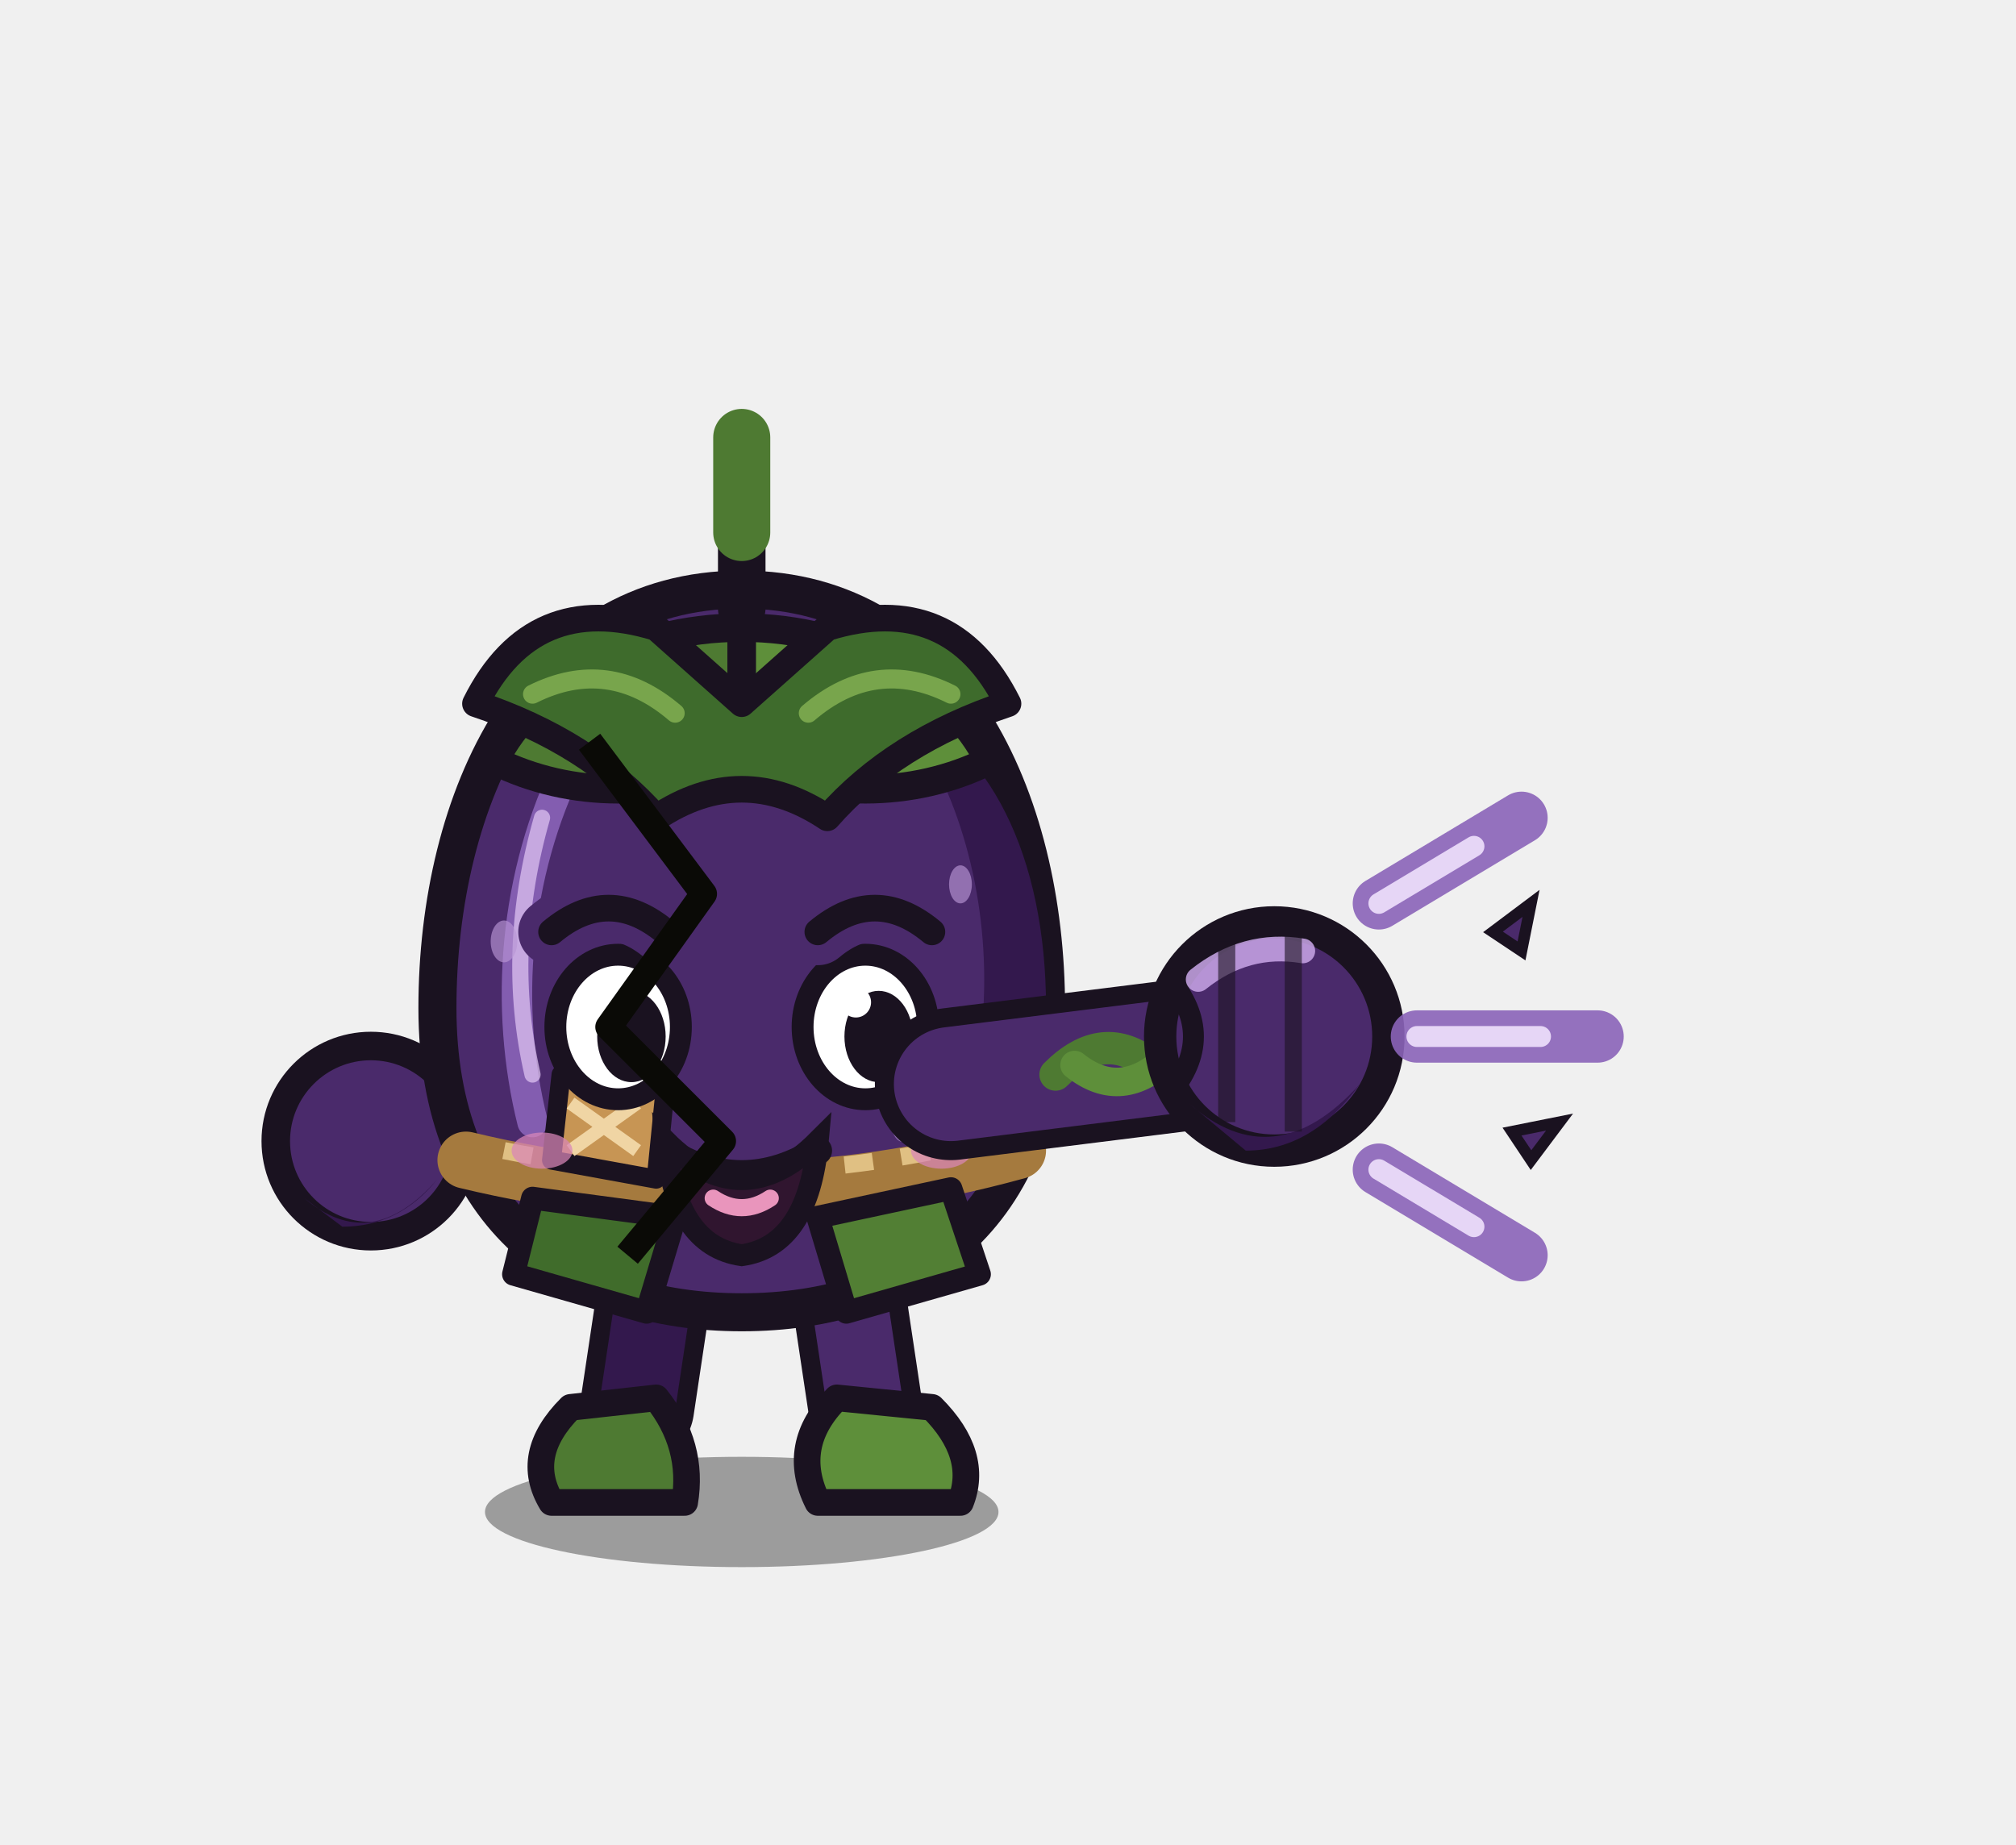
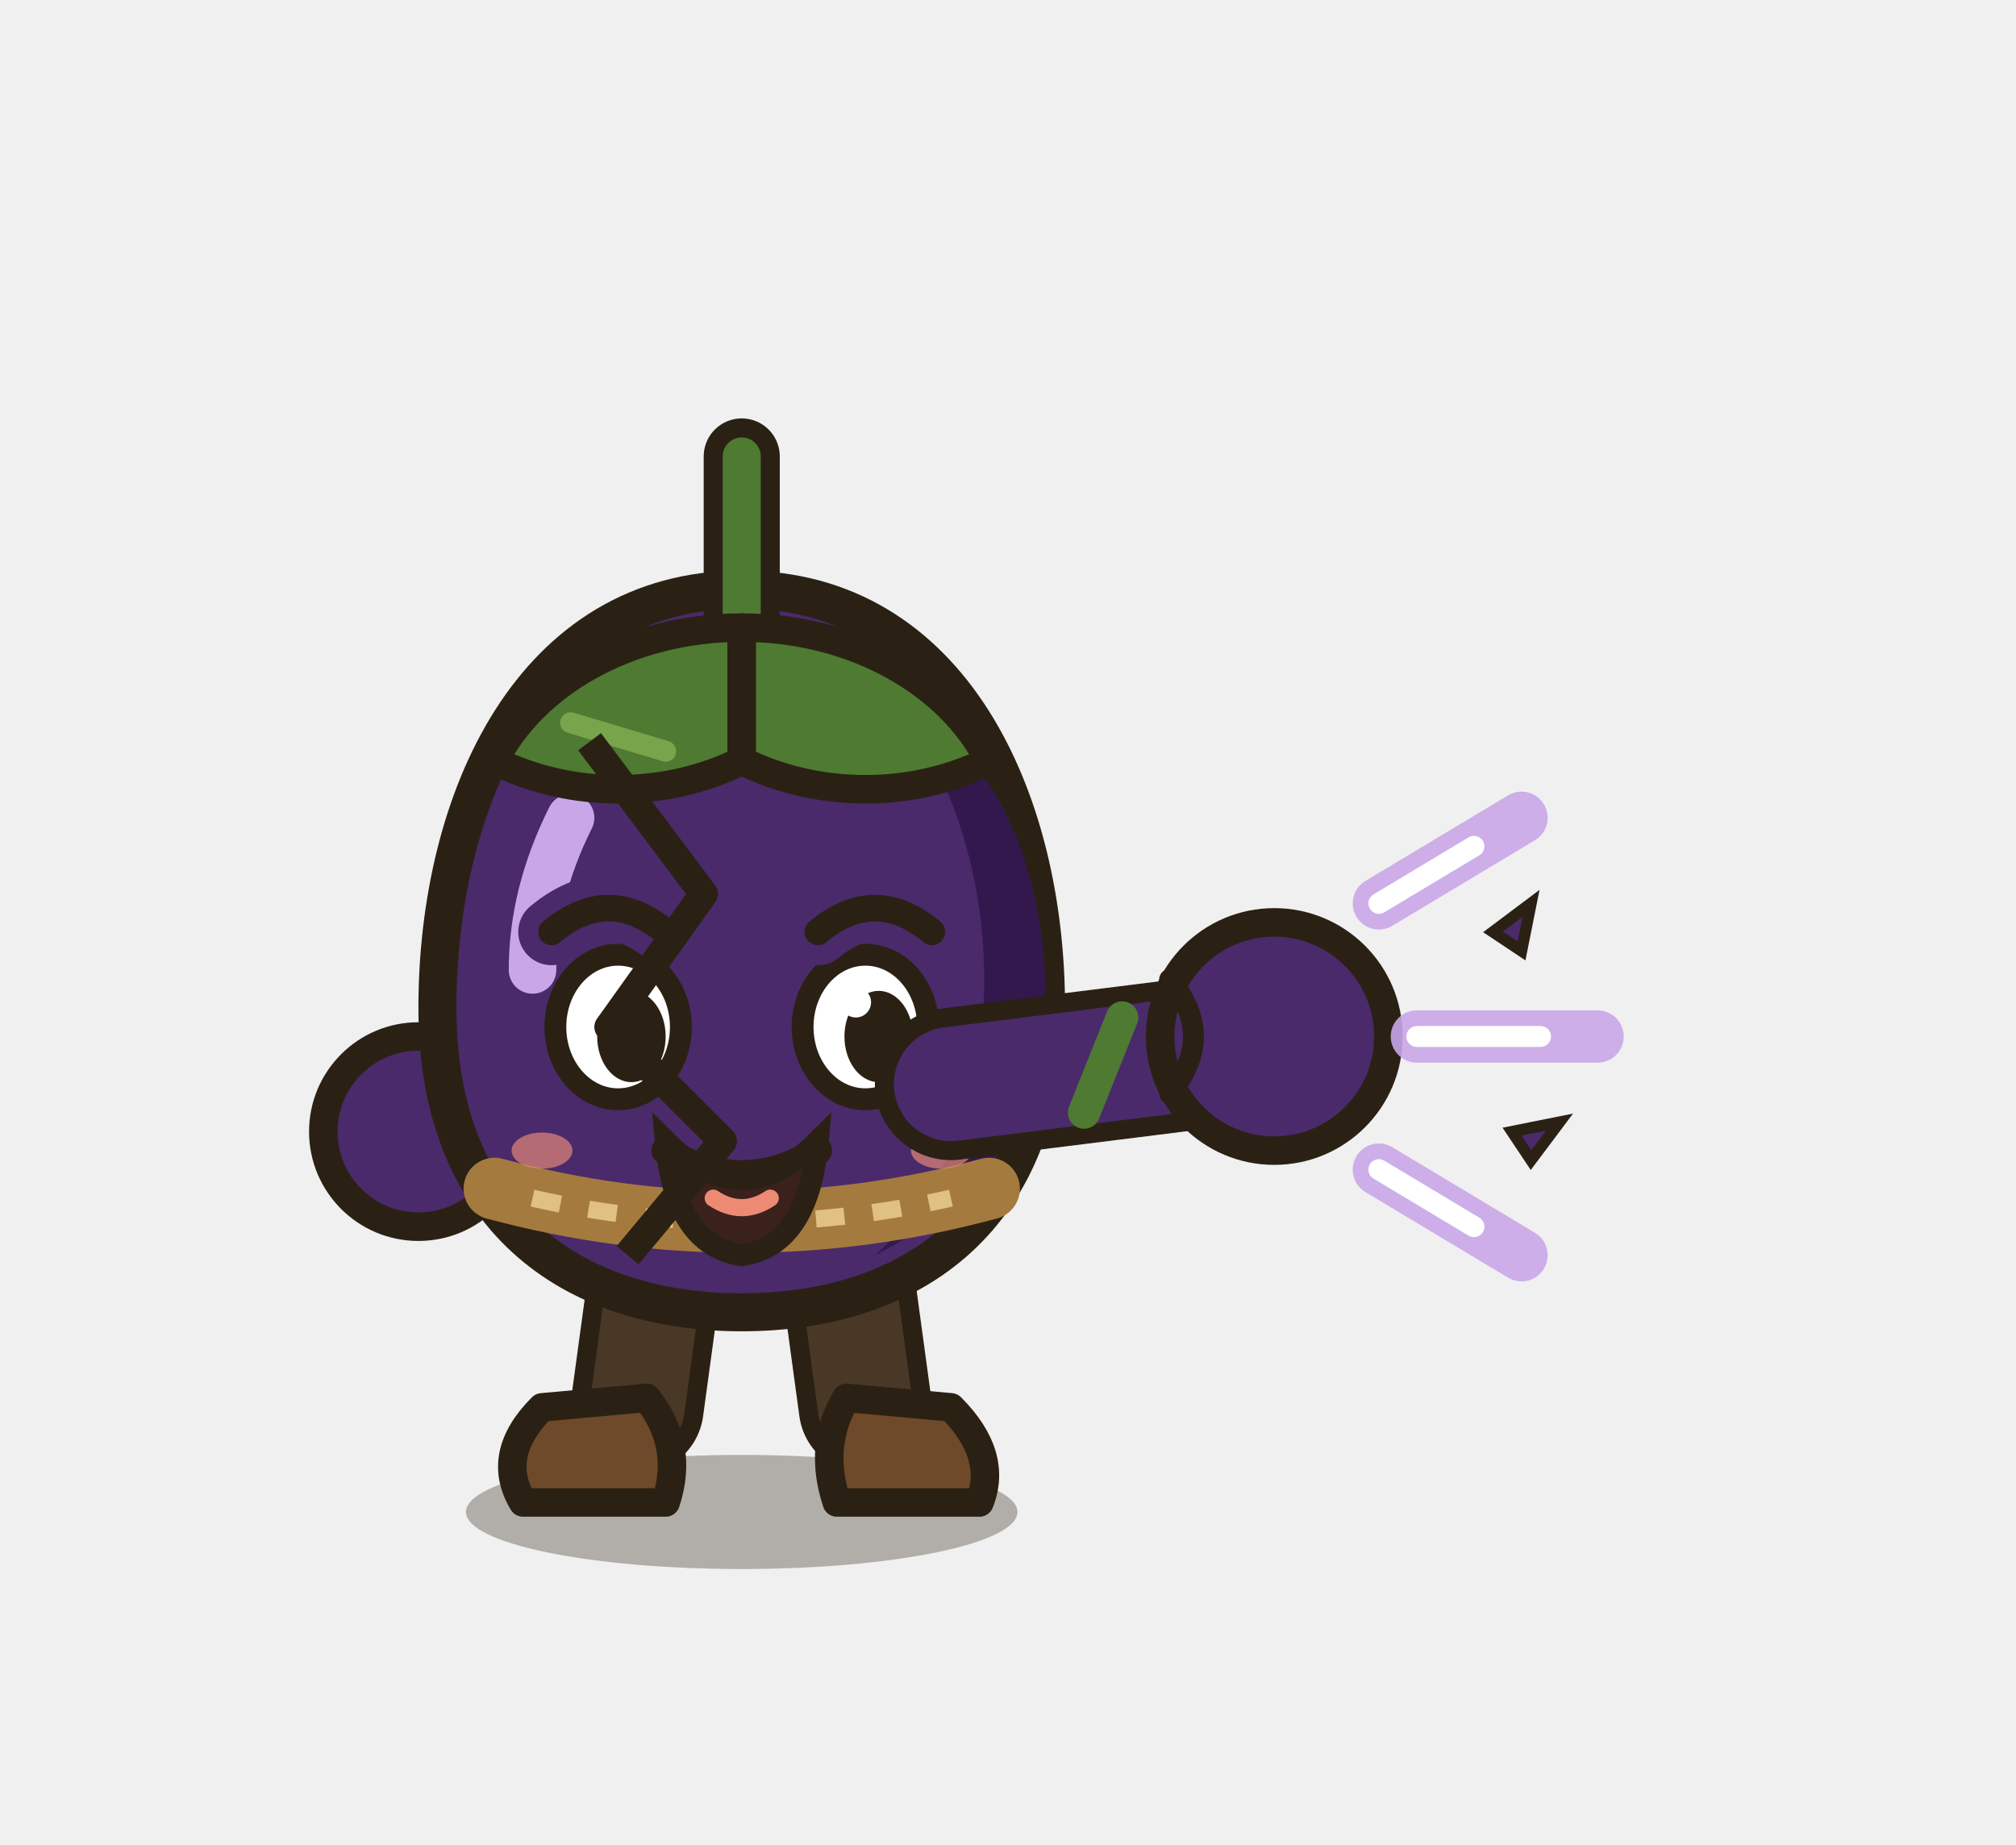
<svg xmlns="http://www.w3.org/2000/svg" viewBox="-26 -22 212 194" class="rig" data-atk="punch" data-unit="patlican" style="--dur-atk:0.90s">
-   <ellipse class="shadow" cx="52" cy="137" rx="27" ry="5.8" fill="#000" opacity=".35" />
+   <ellipse class="shadow" cx="52" cy="137" rx="29" ry="6" fill="#2A2114" opacity=".32" />
  <g class="armB" style="transform-origin:30px 92px">
-     <path d="M30 92 L16 96" stroke="#1A1220" stroke-width="12" stroke-linecap="round" />
-     <path d="M30 92 L16 96" stroke="#4A2A6B" stroke-width="8" stroke-linecap="round" />
-     <path d="M25 99 Q22 94 25 90 M20 100 Q17 95 20 91" stroke="#4E7A32" stroke-width="2.6" fill="none" stroke-linecap="round" />
-     <circle cx="13" cy="98" r="10" fill="#4A2A6B" stroke="#1A1220" stroke-width="3" />
-     <path d="M6 104 Q13 110 20 102 Q16 107 10 107 Z" fill="#33184D" />
+     <path d="M30 92 L20 95" stroke="#2A2114" stroke-width="12" stroke-linecap="round" />
+     <path d="M30 92 L20 95" stroke="#4A2A6B" stroke-width="8" stroke-linecap="round" />
+     <path d="M24 99 L26 90" stroke="#4E7A32" stroke-width="3" stroke-linecap="round" />
+     <circle cx="18" cy="97" r="10" fill="#4A2A6B" stroke="#2A2114" stroke-width="3" />
  </g>
-   <g class="legB" style="transform-origin:44px 116px">
-     <path d="M44 106 L41 126" stroke="#1A1220" stroke-width="12" stroke-linecap="round" />
-     <path d="M44 106 L41 126" stroke="#33184D" stroke-width="8" stroke-linecap="round" />
-     <path d="M34 126 Q29 131 32 136 L46 136 Q47 130 43 125 Z" fill="#4E7A32" stroke="#1A1220" stroke-width="2.8" stroke-linejoin="round" />
+   <g class="legB" style="transform-origin:44px 114px">
+     <path d="M44 104 L41 126" stroke="#2A2114" stroke-width="14" stroke-linecap="round" />
+     <path d="M44 104 L41 126" stroke="#4A3826" stroke-width="10" stroke-linecap="round" />
+     <path d="M31 126 Q26 131 29 136 L44 136 Q46 130 42 125 Z" fill="#6E4A2A" stroke="#2A2114" stroke-width="3" stroke-linejoin="round" />
  </g>
-   <g class="legF" style="transform-origin:62px 116px">
-     <path d="M62 106 L65 126" stroke="#1A1220" stroke-width="12" stroke-linecap="round" />
-     <path d="M62 106 L65 126" stroke="#4A2A6B" stroke-width="8" stroke-linecap="round" />
-     <path d="M62 125 Q57 130 60 136 L75 136 Q77 131 72 126 Z" fill="#5E8F3A" stroke="#1A1220" stroke-width="2.8" stroke-linejoin="round" />
+   <g class="legF" style="transform-origin:62px 114px">
+     <path d="M62 104 L65 126" stroke="#2A2114" stroke-width="14" stroke-linecap="round" />
+     <path d="M62 104 L65 126" stroke="#4A3826" stroke-width="10" stroke-linecap="round" />
+     <path d="M63 125 Q60 130 62 136 L77 136 Q79 131 74 126 Z" fill="#6E4A2A" stroke="#2A2114" stroke-width="3" stroke-linejoin="round" />
  </g>
-   <g class="body" style="transform-origin:52px 120px">
-     <path d="M52 40 C74 40 84 62 84 84 C84 106 70 116 52 116 C34 116 20 106 20 84              C20 62 30 40 52 40 Z" fill="#4A2A6B" stroke="#1A1220" stroke-width="4" stroke-linejoin="round" />
+   <g class="body">
+     <path d="M52 40 C74 40 84 62 84 84 C84 106 70 116 52 116 C34 116 20 106 20 84 C20 62 30 40 52 40 Z" fill="#4A2A6B" stroke="#2A2114" stroke-width="4" stroke-linejoin="round" />
    <path d="M68 52 C80 66 82 96 66 110 C78 104 84 94 84 84 C84 68 78 56 68 52 Z" fill="#33184D" />
-     <path d="M34 58 C28 70 27 84 30 96" stroke="#8A63B8" stroke-width="3.2" fill="none" stroke-linecap="round" opacity=".9" />
-     <path d="M40 52 Q46 47 54 47" stroke="#C9A6E8" stroke-width="3.4" fill="none" stroke-linecap="round" opacity=".85" />
-     <path d="M31 64 Q27 78 30 91" stroke="#E2C8F5" stroke-width="1.7" fill="none" stroke-linecap="round" opacity=".7" />
-     <path d="M52 30 L52 42" stroke="#1A1220" stroke-width="5" stroke-linecap="round" />
-     <path d="M52 34 L52 24" stroke="#4E7A32" stroke-width="6" stroke-linecap="round" />
-     <path d="M52 44 C40 44 30 50 26 58 C34 62 44 62 52 58 Z" fill="#4E7A32" stroke="#1A1220" stroke-width="3" stroke-linejoin="round" />
-     <path d="M52 44 C64 44 74 50 78 58 C70 62 60 62 52 58 Z" fill="#5E8F3A" stroke="#1A1220" stroke-width="3" stroke-linejoin="round" />
-     <path d="M34 54 L44 57 M70 54 L60 57" stroke="#2E4A1E" stroke-width="2.2" stroke-linecap="round" />
-     <path d="M24 52 Q30 40 43 44 L52 52 L61 44 Q74 40 80 52 Q68 56 61 64              Q52 58 43 64 Q36 56 24 52 Z" fill="#3E6B2C" stroke="#1A1220" stroke-width="2.8" stroke-linejoin="round" />
-     <path d="M30 51 Q38 47 45 53 M74 51 Q66 47 59 53" stroke="#78A54C" stroke-width="2" fill="none" stroke-linecap="round" />
-     <path d="M23 100 Q52 107 81 99" fill="none" stroke="#A57A3E" stroke-width="6" stroke-linecap="round" />
-     <path d="M27 99 Q52 104 77 98" fill="none" stroke="#E0C083" stroke-width="1.8" stroke-dasharray="3 3" />
-     <path d="M30 104 L45 106 L42 116 L28 112 Z" fill="#406C2B" stroke="#1A1220" stroke-width="2.4" stroke-linejoin="round" />
-     <path d="M74 103 L60 106 L63 116 L77 112 Z" fill="#527F34" stroke="#1A1220" stroke-width="2.4" stroke-linejoin="round" />
-     <path d="M33 91 L44 92 L43 102 L32 100 Z" fill="#C79554" stroke="#1A1220" stroke-width="2" stroke-linejoin="round" />
-     <path d="M34 94 L41 99 M41 94 L34 99" stroke="#F0D5A4" stroke-width="1.4" />
-     <path d="M32 74 L44 76 M60 76 L72 74" stroke="#1A1220" stroke-width="3.4" stroke-linecap="round" />
-     <ellipse cx="39" cy="86" rx="6.6" ry="7.6" fill="#fff" stroke="#1A1220" stroke-width="2.3" />
-     <ellipse cx="65" cy="86" rx="6.6" ry="7.6" fill="#fff" stroke="#1A1220" stroke-width="2.3" />
-     <ellipse cx="40.4" cy="87" rx="3.6" ry="4.8" fill="#1A1220" />
-     <ellipse cx="66.4" cy="87" rx="3.6" ry="4.8" fill="#1A1220" />
-     <circle cx="38" cy="83.4" r="1.6" fill="#fff" />
-     <circle cx="64" cy="83.4" r="1.6" fill="#fff" />
-     <path d="M44 99 Q52 104 60 99" stroke="#1A1220" stroke-width="3" fill="none" stroke-linecap="round" />
-     <g fill="#B995D6" opacity=".65">
-       <ellipse cx="27" cy="77" rx="1.4" ry="2.2" />
-       <ellipse cx="75" cy="71" rx="1.2" ry="2" />
-       <ellipse cx="69" cy="96" rx="1.3" ry="2.1" />
-     </g>
+     <path d="M34 64 Q30 72 30 80" fill="none" stroke="#C9A6E8" stroke-width="5" stroke-linecap="round" />
+     <path d="M52 26 L52 44" stroke="#2A2114" stroke-width="8" stroke-linecap="round" />
+     <path d="M52 26 L52 44" stroke="#4E7A32" stroke-width="4" stroke-linecap="round" />
+     <path d="M52 44 C40 44 30 50 26 58 C34 62 44 62 52 58 Z" fill="#4E7A32" stroke="#2A2114" stroke-width="3" stroke-linejoin="round" />
+     <path d="M52 44 C64 44 74 50 78 58 C70 62 60 62 52 58 Z" fill="#4E7A32" stroke="#2A2114" stroke-width="3" stroke-linejoin="round" />
+     <path d="M34 54 L44 57" stroke="#78A54C" stroke-width="2.2" stroke-linecap="round" />
+     <path d="M26 103 Q52 110 78 103" fill="none" stroke="#A57A3E" stroke-width="6.5" stroke-linecap="round" />
+     <path d="M30 104 Q52 109 74 104" fill="none" stroke="#E0C083" stroke-width="1.8" stroke-dasharray="3 3" />
+     <path d="M32 74 L44 76 M60 76 L72 74" stroke="#2A2114" stroke-width="3.4" stroke-linecap="round" />
+     <ellipse cx="39" cy="86" rx="6.6" ry="7.6" fill="#FFFFFF" stroke="#2A2114" stroke-width="2.3" />
+     <ellipse cx="65" cy="86" rx="6.6" ry="7.6" fill="#FFFFFF" stroke="#2A2114" stroke-width="2.3" />
+     <ellipse cx="40.4" cy="87" rx="3.6" ry="4.8" fill="#2A2114" />
+     <ellipse cx="66.4" cy="87" rx="3.6" ry="4.8" fill="#2A2114" />
+     <circle cx="38" cy="83.4" r="1.6" fill="#FFFFFF" />
+     <circle cx="64" cy="83.4" r="1.6" fill="#FFFFFF" />
+     <path d="M44 99 Q52 104 60 99" stroke="#2A2114" stroke-width="3" fill="none" stroke-linecap="round" />
    <g data-expression="cute">
      <path d="M32 76 Q38 71 44 76 M60 76 Q66 71 72 76" fill="none" stroke="#4A2A6B" stroke-width="7" stroke-linecap="round" />
-       <path d="M32 76 Q38 71 44 76 M60 76 Q66 71 72 76" fill="none" stroke="#1A1220" stroke-width="2.8" stroke-linecap="round" />
-       <ellipse cx="31" cy="99" rx="3.2" ry="1.9" fill="#D986B8" opacity=".72" />
-       <ellipse cx="73" cy="99" rx="3.2" ry="1.9" fill="#D986B8" opacity=".72" />
-       <path d="M44 98 Q52 106 60 98 Q59 109 52 110 Q45 109 44 98 Z" fill="#30152F" stroke="#1A1220" stroke-width="2.3" />
-       <path d="M49 104 Q52 106 55 104" fill="none" stroke="#E995BC" stroke-width="1.8" stroke-linecap="round" />
+       <path d="M32 76 Q38 71 44 76 M60 76 Q66 71 72 76" fill="none" stroke="#2A2114" stroke-width="2.8" stroke-linecap="round" />
+       <ellipse cx="31" cy="99" rx="3.2" ry="1.9" fill="#E48A76" opacity=".68" />
+       <ellipse cx="73" cy="99" rx="3.2" ry="1.9" fill="#E48A76" opacity=".68" />
+       <path d="M44 98 Q52 106 60 98 Q59 109 52 110 Q45 109 44 98 Z" fill="#3B211C" stroke="#2A2114" stroke-width="2.3" />
+       <path d="M49 104 Q52 106 55 104" fill="none" stroke="#ED8A74" stroke-width="1.8" stroke-linecap="round" />
    </g>
-     <path class="crack" d="M36 56 L48 72 L38 86 L50 98 L40 110" stroke="#0A0A06" stroke-width="2.8" fill="none" stroke-linejoin="round" />
+     <path class="crack" d="M36 56 L48 72 L38 86 L50 98 L40 110" stroke="#2A2114" stroke-width="3" fill="none" stroke-linejoin="round" />
  </g>
  <g class="armF" style="transform-origin:74px 92px">
-     <path d="M74 92 L98 89" stroke="#1A1220" stroke-width="16" stroke-linecap="round" />
+     <path d="M74 92 L98 89" stroke="#2A2114" stroke-width="16" stroke-linecap="round" />
    <path d="M74 92 L98 89" stroke="#4A2A6B" stroke-width="12" stroke-linecap="round" />
-     <path d="M85 91 Q90 86 95 90" stroke="#4E7A32" stroke-width="3.4" fill="none" stroke-linecap="round" />
-     <path d="M87 90 Q92 94 97 89" stroke="#5E8F3A" stroke-width="3" fill="none" stroke-linecap="round" />
-     <circle cx="108" cy="87" r="12" fill="#4A2A6B" stroke="#1A1220" stroke-width="3.4" />
-     <path d="M97 81 Q102 87 97 93" fill="none" stroke="#1A1220" stroke-width="2.2" stroke-linecap="round" />
-     <path d="M99 94 Q108 102 117 92 Q112 99 105 99 Z" fill="#33184D" />
-     <path d="M100 81 Q105 77 111 78" stroke="#C9A6E8" stroke-width="2.6" fill="none" stroke-linecap="round" opacity=".85" />
-     <path d="M103 77 L103 96 M110 76 L110 97" stroke="#1A1220" stroke-width="1.8" opacity=".6" />
+     <path d="M88 95 L92 85" stroke="#4E7A32" stroke-width="3.4" stroke-linecap="round" />
+     <circle cx="108" cy="87" r="12" fill="#4A2A6B" stroke="#2A2114" stroke-width="3" />
+     <path d="M97 81 Q102 87 97 93" fill="none" stroke="#2A2114" stroke-width="2.2" stroke-linecap="round" />
  </g>
  <g class="fx" style="transform-origin:120px 87px">
-     <path d="M119 73 L134 64 M123 87 L142 87 M119 101 L134 110" stroke="#8A63B8" stroke-width="5.5" stroke-linecap="round" opacity=".9" />
-     <path d="M119 73 L129 67 M123 87 L136 87 M119 101 L129 107" stroke="#E6D6F6" stroke-width="2.2" stroke-linecap="round" />
-     <path d="M131 76 L135 73 L134 78 Z" fill="#4A2A6B" stroke="#1A1220" stroke-width="1.2" />
-     <path d="M133 97 L138 96 L135 100 Z" fill="#4A2A6B" stroke="#1A1220" stroke-width="1.2" />
+     <path d="M119 73 L134 64 M123 87 L142 87 M119 101 L134 110" stroke="#C9A6E8" stroke-width="5.5" stroke-linecap="round" opacity=".9" />
+     <path d="M119 73 L129 67 M123 87 L136 87 M119 101 L129 107" stroke="#FFFFFF" stroke-width="2.2" stroke-linecap="round" />
+     <path d="M131 76 L135 73 L134 78 Z" fill="#4A2A6B" stroke="#2A2114" stroke-width="1.2" />
+     <path d="M133 97 L138 96 L135 100 Z" fill="#4A2A6B" stroke="#2A2114" stroke-width="1.2" />
  </g>
</svg>
